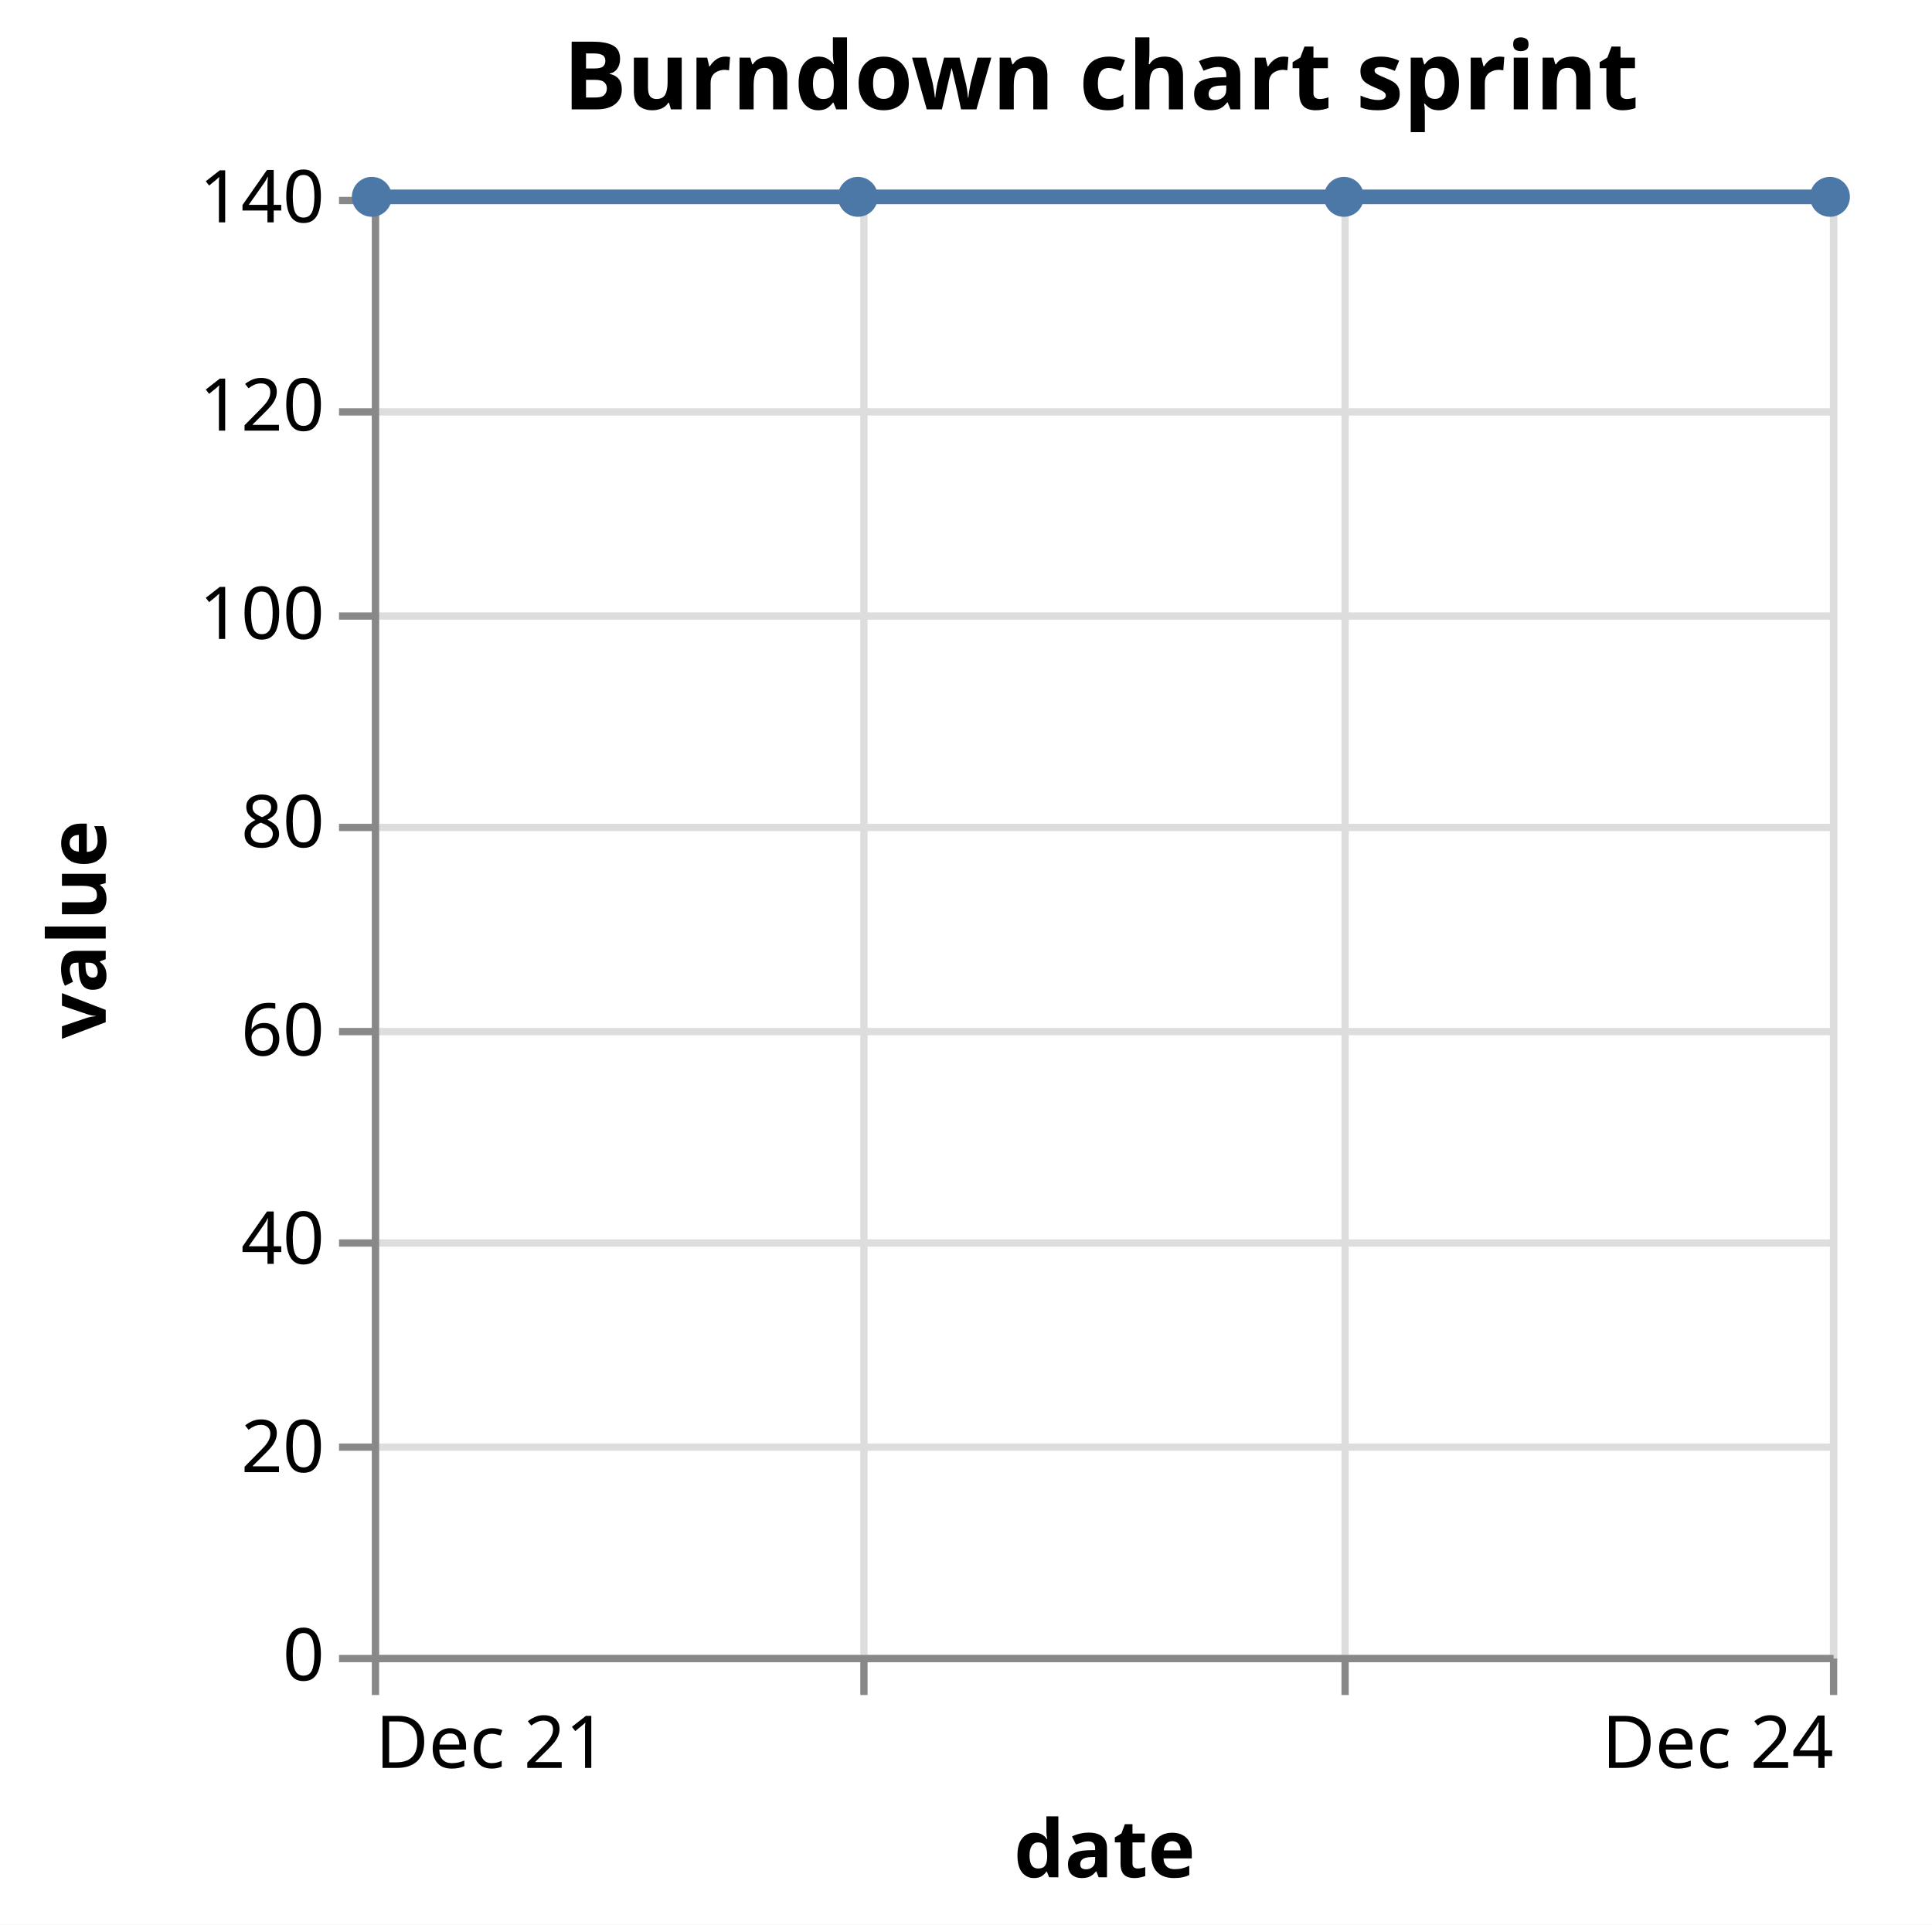
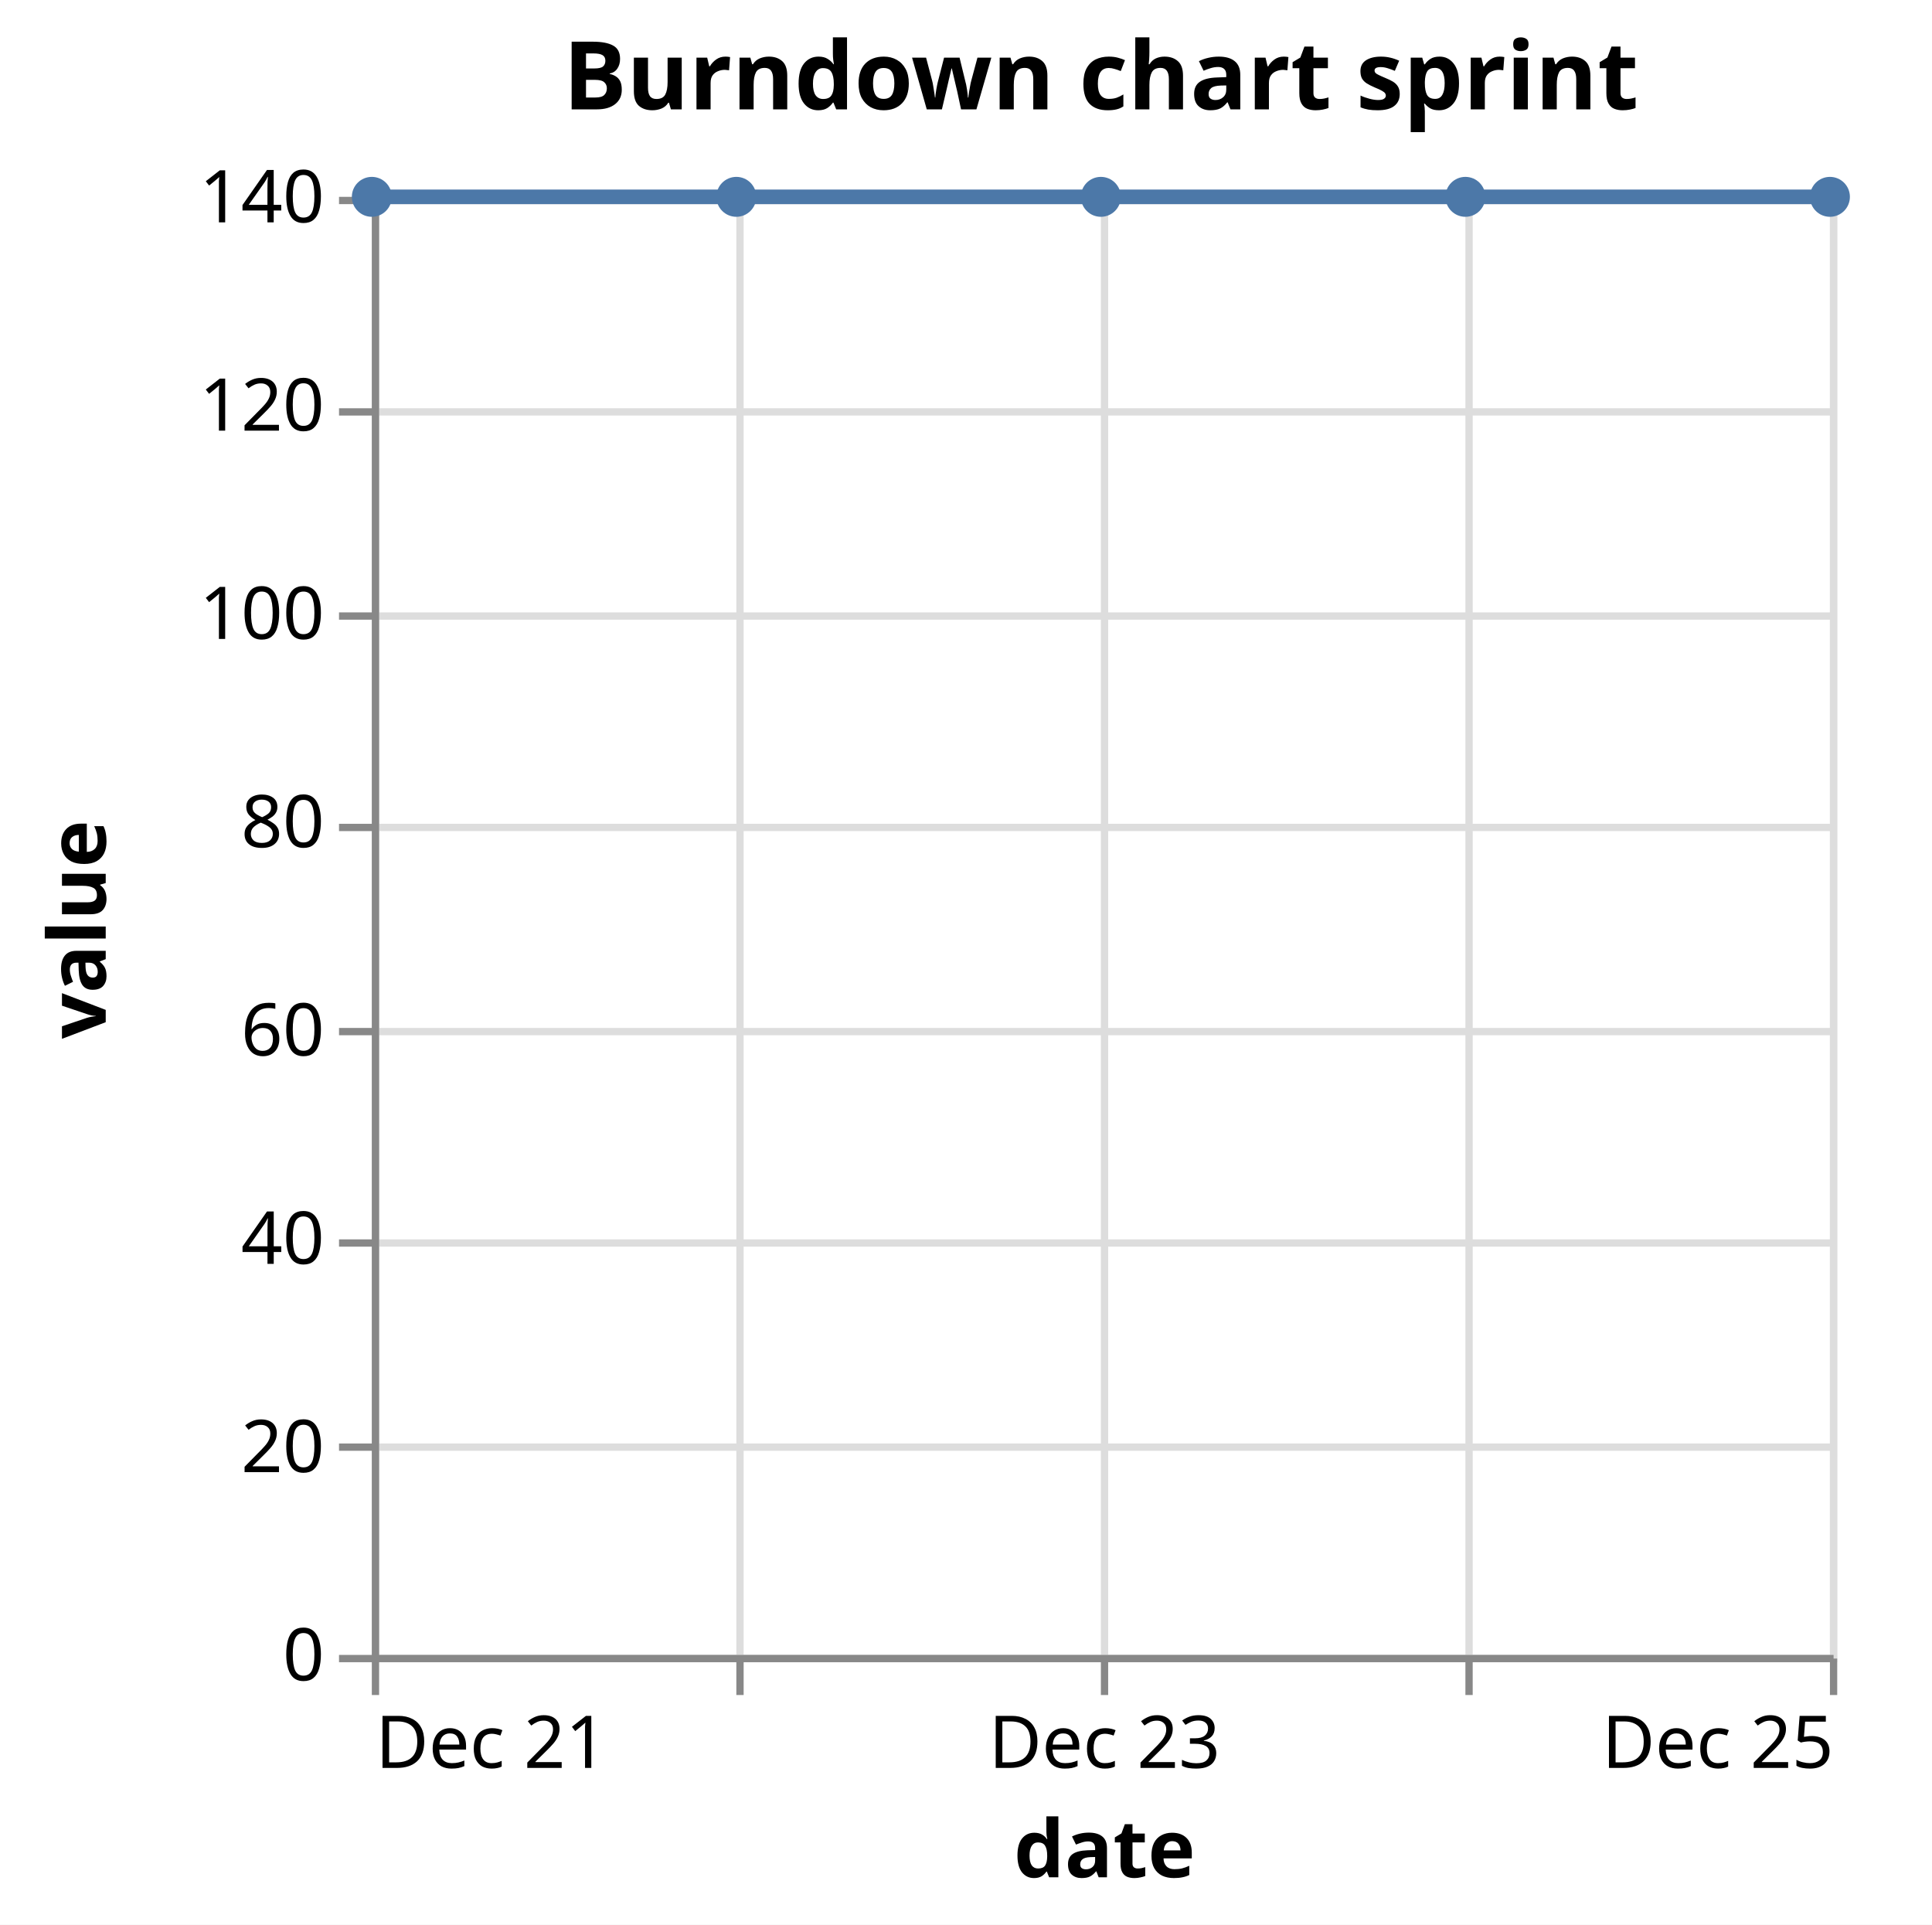
<svg xmlns="http://www.w3.org/2000/svg" version="1.1" class="marks" width="265" height="264" viewBox="0 0 265 264">
  <rect width="265" height="264" fill="white" />
  <g fill="none" stroke-miterlimit="10" transform="translate(51,27)">
    <g class="mark-group role-frame root" role="graphics-object" aria-roledescription="group mark container">
      <g transform="translate(0,0)">
        <path class="background" aria-hidden="true" d="M0.5,0.5h200v200h-200Z" stroke="#ddd" />
        <g>
          <g class="mark-group role-axis" aria-hidden="true">
            <g transform="translate(0.5,200.5)">
              <path class="background" aria-hidden="true" d="M0,0h0v0h0Z" pointer-events="none" />
              <g>
                <g class="mark-rule role-axis-grid" pointer-events="none">
                  <line transform="translate(0,-200)" x2="0" y2="200" stroke="#ddd" stroke-width="1" opacity="1" />
-                   <line transform="translate(67,-200)" x2="0" y2="200" stroke="#ddd" stroke-width="1" opacity="1" />
-                   <line transform="translate(133,-200)" x2="0" y2="200" stroke="#ddd" stroke-width="1" opacity="1" />
+                   <line transform="translate(50,-200)" x2="0" y2="200" stroke="#ddd" stroke-width="1" opacity="1" />
+                   <line transform="translate(100,-200)" x2="0" y2="200" stroke="#ddd" stroke-width="1" opacity="1" />
+                   <line transform="translate(150,-200)" x2="0" y2="200" stroke="#ddd" stroke-width="1" opacity="1" />
                  <line transform="translate(200,-200)" x2="0" y2="200" stroke="#ddd" stroke-width="1" opacity="1" />
                </g>
              </g>
              <path class="foreground" aria-hidden="true" d="" pointer-events="none" display="none" />
            </g>
          </g>
          <g class="mark-group role-axis" aria-hidden="true">
            <g transform="translate(0.5,0.5)">
              <path class="background" aria-hidden="true" d="M0,0h0v0h0Z" pointer-events="none" />
              <g>
                <g class="mark-rule role-axis-grid" pointer-events="none">
                  <line transform="translate(0,200)" x2="200" y2="0" stroke="#ddd" stroke-width="1" opacity="1" />
                  <line transform="translate(0,171)" x2="200" y2="0" stroke="#ddd" stroke-width="1" opacity="1" />
                  <line transform="translate(0,143)" x2="200" y2="0" stroke="#ddd" stroke-width="1" opacity="1" />
                  <line transform="translate(0,114)" x2="200" y2="0" stroke="#ddd" stroke-width="1" opacity="1" />
                  <line transform="translate(0,86)" x2="200" y2="0" stroke="#ddd" stroke-width="1" opacity="1" />
                  <line transform="translate(0,57)" x2="200" y2="0" stroke="#ddd" stroke-width="1" opacity="1" />
                  <line transform="translate(0,29)" x2="200" y2="0" stroke="#ddd" stroke-width="1" opacity="1" />
                  <line transform="translate(0,0)" x2="200" y2="0" stroke="#ddd" stroke-width="1" opacity="1" />
                </g>
              </g>
              <path class="foreground" aria-hidden="true" d="" pointer-events="none" display="none" />
            </g>
          </g>
-           <g class="mark-group role-axis" role="graphics-symbol" aria-roledescription="axis" aria-label="X-axis titled 'date' for a time scale with values from December 21 to December 24">
+           <g class="mark-group role-axis" role="graphics-symbol" aria-roledescription="axis" aria-label="X-axis titled 'date' for a time scale with values from December 21 to December 25">
            <g transform="translate(0.5,200.5)">
              <path class="background" aria-hidden="true" d="M0,0h0v0h0Z" pointer-events="none" />
              <g>
                <g class="mark-rule role-axis-tick" pointer-events="none">
                  <line transform="translate(0,0)" x2="0" y2="5" stroke="#888" stroke-width="1" opacity="1" />
-                   <line transform="translate(67,0)" x2="0" y2="5" stroke="#888" stroke-width="1" opacity="1" />
-                   <line transform="translate(133,0)" x2="0" y2="5" stroke="#888" stroke-width="1" opacity="1" />
+                   <line transform="translate(50,0)" x2="0" y2="5" stroke="#888" stroke-width="1" opacity="1" />
+                   <line transform="translate(100,0)" x2="0" y2="5" stroke="#888" stroke-width="1" opacity="1" />
+                   <line transform="translate(150,0)" x2="0" y2="5" stroke="#888" stroke-width="1" opacity="1" />
                  <line transform="translate(200,0)" x2="0" y2="5" stroke="#888" stroke-width="1" opacity="1" />
                </g>
                <g class="mark-text role-axis-label" pointer-events="none">
                  <text text-anchor="start" transform="translate(0,15)" font-family="sans-serif" font-size="10px" fill="#000" opacity="1">Dec 21</text>
-                   <text text-anchor="middle" transform="translate(66.66667,15)" font-family="sans-serif" font-size="10px" fill="#000" opacity="0">Dec 22</text>
-                   <text text-anchor="middle" transform="translate(133.3333,15)" font-family="sans-serif" font-size="10px" fill="#000" opacity="0">Dec 23</text>
-                   <text text-anchor="end" transform="translate(200,15)" font-family="sans-serif" font-size="10px" fill="#000" opacity="1">Dec 24</text>
+                   <text text-anchor="middle" transform="translate(50,15)" font-family="sans-serif" font-size="10px" fill="#000" opacity="0">Dec 22</text>
+                   <text text-anchor="middle" transform="translate(100,15)" font-family="sans-serif" font-size="10px" fill="#000" opacity="1">Dec 23</text>
+                   <text text-anchor="middle" transform="translate(150,15)" font-family="sans-serif" font-size="10px" fill="#000" opacity="0">Dec 24</text>
+                   <text text-anchor="end" transform="translate(200,15)" font-family="sans-serif" font-size="10px" fill="#000" opacity="1">Dec 25</text>
                </g>
                <g class="mark-rule role-axis-domain" pointer-events="none">
                  <line transform="translate(0,0)" x2="200" y2="0" stroke="#888" stroke-width="1" opacity="1" />
                </g>
                <g class="mark-text role-axis-title" pointer-events="none">
                  <text text-anchor="middle" transform="translate(100,30)" font-family="sans-serif" font-size="11px" font-weight="bold" fill="#000" opacity="1">date</text>
                </g>
              </g>
              <path class="foreground" aria-hidden="true" d="" pointer-events="none" display="none" />
            </g>
          </g>
          <g class="mark-group role-axis" role="graphics-symbol" aria-roledescription="axis" aria-label="Y-axis titled 'value' for a linear scale with values from 0 to 140">
            <g transform="translate(0.5,0.5)">
              <path class="background" aria-hidden="true" d="M0,0h0v0h0Z" pointer-events="none" />
              <g>
                <g class="mark-rule role-axis-tick" pointer-events="none">
                  <line transform="translate(0,200)" x2="-5" y2="0" stroke="#888" stroke-width="1" opacity="1" />
                  <line transform="translate(0,171)" x2="-5" y2="0" stroke="#888" stroke-width="1" opacity="1" />
                  <line transform="translate(0,143)" x2="-5" y2="0" stroke="#888" stroke-width="1" opacity="1" />
                  <line transform="translate(0,114)" x2="-5" y2="0" stroke="#888" stroke-width="1" opacity="1" />
                  <line transform="translate(0,86)" x2="-5" y2="0" stroke="#888" stroke-width="1" opacity="1" />
                  <line transform="translate(0,57)" x2="-5" y2="0" stroke="#888" stroke-width="1" opacity="1" />
                  <line transform="translate(0,29)" x2="-5" y2="0" stroke="#888" stroke-width="1" opacity="1" />
                  <line transform="translate(0,0)" x2="-5" y2="0" stroke="#888" stroke-width="1" opacity="1" />
                </g>
                <g class="mark-text role-axis-label" pointer-events="none">
                  <text text-anchor="end" transform="translate(-7,203)" font-family="sans-serif" font-size="10px" fill="#000" opacity="1">0</text>
                  <text text-anchor="end" transform="translate(-7,174.4286)" font-family="sans-serif" font-size="10px" fill="#000" opacity="1">20</text>
                  <text text-anchor="end" transform="translate(-7,145.8571)" font-family="sans-serif" font-size="10px" fill="#000" opacity="1">40</text>
                  <text text-anchor="end" transform="translate(-7,117.2857)" font-family="sans-serif" font-size="10px" fill="#000" opacity="1">60</text>
                  <text text-anchor="end" transform="translate(-7,88.71429)" font-family="sans-serif" font-size="10px" fill="#000" opacity="1">80</text>
                  <text text-anchor="end" transform="translate(-7,60.14286)" font-family="sans-serif" font-size="10px" fill="#000" opacity="1">100</text>
                  <text text-anchor="end" transform="translate(-7,31.57143)" font-family="sans-serif" font-size="10px" fill="#000" opacity="1">120</text>
                  <text text-anchor="end" transform="translate(-7,3)" font-family="sans-serif" font-size="10px" fill="#000" opacity="1">140</text>
                </g>
                <g class="mark-rule role-axis-domain" pointer-events="none">
                  <line transform="translate(0,200)" x2="0" y2="-200" stroke="#888" stroke-width="1" opacity="1" />
                </g>
                <g class="mark-text role-axis-title" pointer-events="none">
                  <text text-anchor="middle" transform="translate(-35,100) rotate(-90) translate(0,-2)" font-family="sans-serif" font-size="11px" font-weight="bold" fill="#000" opacity="1">value</text>
                </g>
              </g>
              <path class="foreground" aria-hidden="true" d="" pointer-events="none" display="none" />
            </g>
          </g>
          <g class="mark-line role-mark layer_0_layer_0_marks" role="graphics-object" aria-roledescription="line mark container">
-             <path aria-label="date: Dec 21; value: 140" role="graphics-symbol" aria-roledescription="line mark" d="M0,0L66.667,0L133.333,0L200,0" stroke="#4c78a8" stroke-width="2" />
+             <path aria-label="date: Dec 21; value: 140" role="graphics-symbol" aria-roledescription="line mark" d="M0,0L50,0L100,0L150,0L200,0" stroke="#4c78a8" stroke-width="2" />
          </g>
          <g class="mark-symbol role-mark layer_0_layer_1_marks" role="graphics-object" aria-roledescription="symbol mark container">
            <path aria-label="date: Dec 21; value: 140" role="graphics-symbol" aria-roledescription="point" transform="translate(0,0)" d="M2.739,0A2.739,2.739,0,1,1,-2.739,0A2.739,2.739,0,1,1,2.739,0" fill="#4c78a8" stroke-width="2" opacity="1" />
-             <path aria-label="date: Dec 22; value: 140" role="graphics-symbol" aria-roledescription="point" transform="translate(66.66667,0)" d="M2.739,0A2.739,2.739,0,1,1,-2.739,0A2.739,2.739,0,1,1,2.739,0" fill="#4c78a8" stroke-width="2" opacity="1" />
-             <path aria-label="date: Dec 23; value: 140" role="graphics-symbol" aria-roledescription="point" transform="translate(133.3333,0)" d="M2.739,0A2.739,2.739,0,1,1,-2.739,0A2.739,2.739,0,1,1,2.739,0" fill="#4c78a8" stroke-width="2" opacity="1" />
-             <path aria-label="date: Dec 24; value: 140" role="graphics-symbol" aria-roledescription="point" transform="translate(200,0)" d="M2.739,0A2.739,2.739,0,1,1,-2.739,0A2.739,2.739,0,1,1,2.739,0" fill="#4c78a8" stroke-width="2" opacity="1" />
+             <path aria-label="date: Dec 22; value: 140" role="graphics-symbol" aria-roledescription="point" transform="translate(50,0)" d="M2.739,0A2.739,2.739,0,1,1,-2.739,0A2.739,2.739,0,1,1,2.739,0" fill="#4c78a8" stroke-width="2" opacity="1" />
+             <path aria-label="date: Dec 23; value: 140" role="graphics-symbol" aria-roledescription="point" transform="translate(100,0)" d="M2.739,0A2.739,2.739,0,1,1,-2.739,0A2.739,2.739,0,1,1,2.739,0" fill="#4c78a8" stroke-width="2" opacity="1" />
+             <path aria-label="date: Dec 24; value: 140" role="graphics-symbol" aria-roledescription="point" transform="translate(150,0)" d="M2.739,0A2.739,2.739,0,1,1,-2.739,0A2.739,2.739,0,1,1,2.739,0" fill="#4c78a8" stroke-width="2" opacity="1" />
+             <path aria-label="date: Dec 25; value: 140" role="graphics-symbol" aria-roledescription="point" transform="translate(200,0)" d="M2.739,0A2.739,2.739,0,1,1,-2.739,0A2.739,2.739,0,1,1,2.739,0" fill="#4c78a8" stroke-width="2" opacity="1" />
          </g>
          <g class="mark-group role-title">
            <g transform="translate(100,-22)">
              <path class="background" aria-hidden="true" d="M0,0h0v0h0Z" pointer-events="none" />
              <g>
                <g class="mark-text role-title-text" role="graphics-symbol" aria-roledescription="title" aria-label="Title text 'Burndown chart sprint'" pointer-events="none">
                  <text text-anchor="middle" transform="translate(0,10)" font-family="sans-serif" font-size="13px" font-weight="bold" fill="#000" opacity="1">Burndown chart sprint</text>
                </g>
              </g>
              <path class="foreground" aria-hidden="true" d="" pointer-events="none" display="none" />
            </g>
          </g>
        </g>
        <path class="foreground" aria-hidden="true" d="" display="none" />
      </g>
    </g>
  </g>
</svg>
